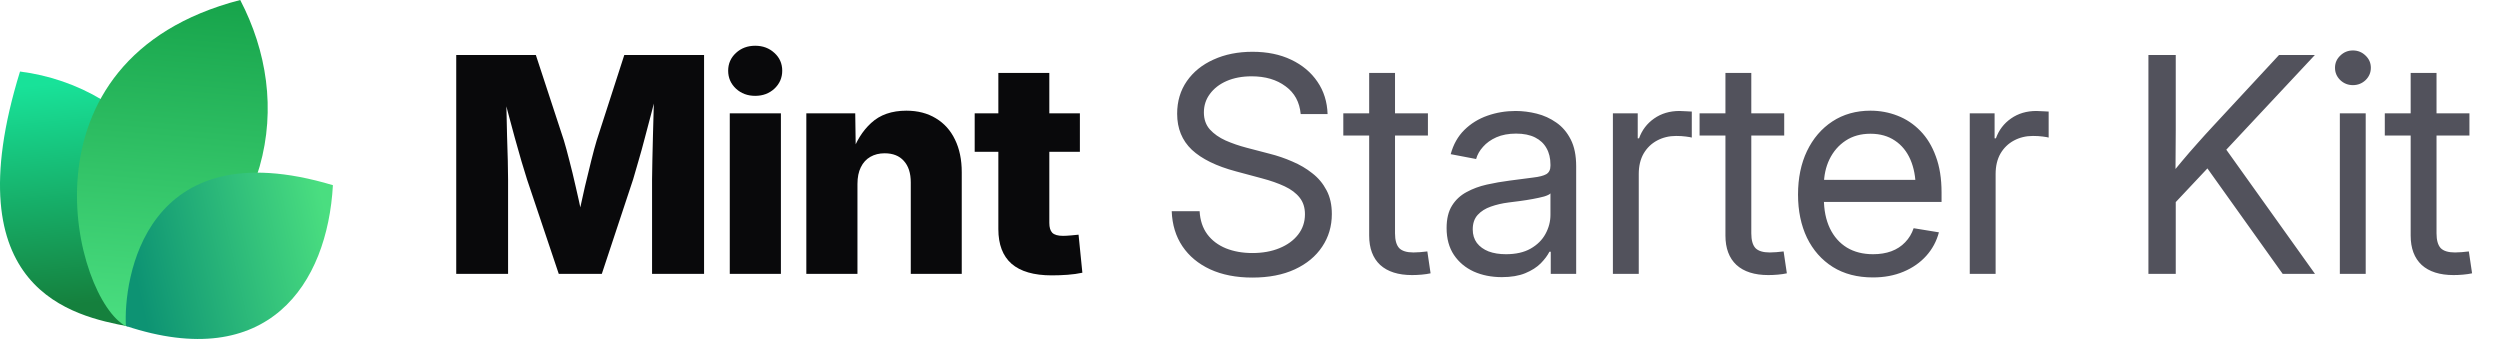
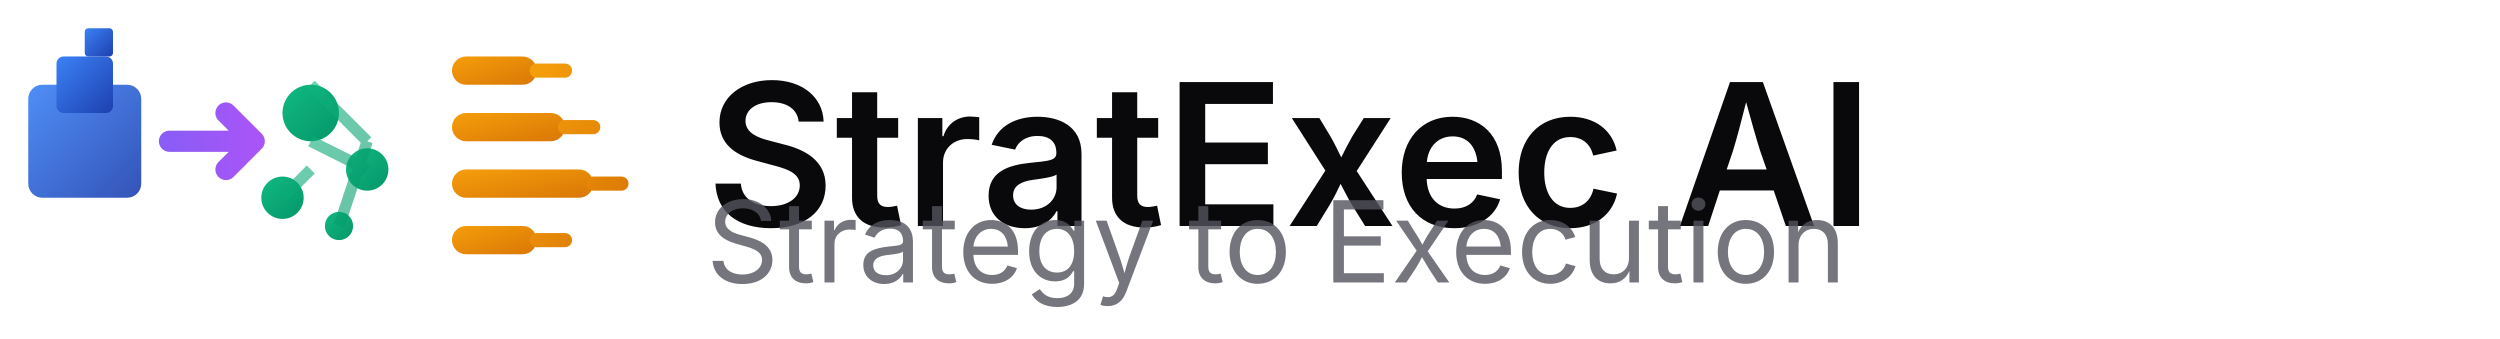
<svg xmlns="http://www.w3.org/2000/svg" width="177" height="24" viewBox="0 0 177 24" fill="none">
-   <path d="M9.061 23.108C5.268 22.377 -3.391 20.627 1.417 5.064C9.634 6.099 16.973 14.064 9.061 23.108Z" fill="url(#paint0_linear_17557_2020)" />
-   <path d="M8.919 23.094C5.276 21.222 0.784 4.209 17.007 0C20.757 7.193 19.621 16.545 8.919 23.094Z" fill="url(#paint1_linear_17557_2020)" />
-   <path d="M8.914 23.079C8.735 19.882 10.159 9.085 23.57 13.111C23.181 20.123 18.984 26.418 8.914 23.079Z" fill="url(#paint2_linear_17557_2020)" />
-   <path d="M32.301 19.392V3.894H37.938L39.925 9.948C40.036 10.315 40.164 10.787 40.31 11.362C40.462 11.938 40.611 12.552 40.757 13.204C40.91 13.855 41.048 14.483 41.173 15.086C41.305 15.682 41.412 16.192 41.495 16.615H40.695C40.771 16.192 40.871 15.682 40.996 15.086C41.128 14.49 41.267 13.866 41.412 13.214C41.565 12.562 41.714 11.948 41.86 11.373C42.005 10.79 42.133 10.315 42.244 9.948L44.2 3.894H49.848V19.392H46.166V12.704C46.166 12.357 46.173 11.917 46.187 11.383C46.2 10.849 46.214 10.27 46.228 9.646C46.249 9.022 46.266 8.391 46.28 7.753C46.301 7.115 46.311 6.519 46.311 5.964H46.623C46.485 6.561 46.332 7.181 46.166 7.826C45.999 8.471 45.833 9.102 45.666 9.719C45.507 10.336 45.351 10.901 45.198 11.414C45.053 11.928 44.928 12.357 44.824 12.704L42.608 19.392H39.561L37.314 12.704C37.203 12.357 37.072 11.928 36.919 11.414C36.773 10.901 36.614 10.34 36.441 9.729C36.274 9.112 36.104 8.481 35.931 7.836C35.764 7.192 35.608 6.567 35.463 5.964H35.827C35.834 6.512 35.844 7.105 35.858 7.743C35.872 8.374 35.886 9.005 35.9 9.636C35.92 10.26 35.938 10.839 35.952 11.373C35.965 11.907 35.972 12.351 35.972 12.704V19.392H32.301ZM51.668 19.392V8.024H55.288V19.392H51.668ZM53.468 6.786C52.927 6.786 52.473 6.616 52.105 6.276C51.738 5.93 51.554 5.507 51.554 5.007C51.554 4.508 51.738 4.088 52.105 3.749C52.473 3.409 52.927 3.239 53.468 3.239C54.009 3.239 54.463 3.409 54.83 3.749C55.198 4.082 55.382 4.501 55.382 5.007C55.382 5.507 55.198 5.93 54.83 6.276C54.463 6.616 54.009 6.786 53.468 6.786ZM60.708 13.027V19.392H57.088V8.024H60.551L60.593 10.967H60.281C60.593 10.024 61.061 9.268 61.685 8.7C62.309 8.124 63.138 7.836 64.171 7.836C64.975 7.836 65.672 8.017 66.262 8.377C66.851 8.731 67.302 9.234 67.614 9.885C67.933 10.537 68.092 11.307 68.092 12.194V19.392H64.483V12.912C64.483 12.26 64.32 11.754 63.994 11.394C63.675 11.033 63.221 10.853 62.632 10.853C62.25 10.853 61.914 10.936 61.623 11.102C61.332 11.269 61.106 11.515 60.947 11.841C60.787 12.16 60.708 12.555 60.708 13.027ZM76.456 8.024V10.749H69.008V8.024H76.456ZM70.683 5.163H74.292V15.783C74.292 16.102 74.361 16.334 74.5 16.48C74.646 16.625 74.899 16.698 75.259 16.698C75.405 16.698 75.596 16.688 75.831 16.667C76.074 16.646 76.251 16.629 76.362 16.615L76.632 19.309C76.313 19.378 75.963 19.427 75.582 19.455C75.207 19.482 74.836 19.496 74.469 19.496C73.2 19.496 72.25 19.222 71.619 18.674C70.995 18.127 70.683 17.308 70.683 16.22V5.163Z" fill="#09090B" />
-   <path d="M88.667 19.652C87.523 19.652 86.528 19.458 85.682 19.07C84.843 18.681 84.188 18.137 83.716 17.437C83.245 16.736 82.992 15.908 82.957 14.951H84.933C84.968 15.596 85.148 16.14 85.474 16.584C85.8 17.021 86.24 17.354 86.795 17.582C87.35 17.804 87.974 17.915 88.667 17.915C89.388 17.915 90.026 17.801 90.581 17.572C91.143 17.343 91.583 17.024 91.902 16.615C92.228 16.199 92.391 15.717 92.391 15.169C92.391 14.698 92.266 14.306 92.017 13.994C91.767 13.675 91.413 13.408 90.956 13.193C90.498 12.978 89.954 12.787 89.323 12.621L87.502 12.132C86.123 11.765 85.082 11.255 84.382 10.603C83.689 9.944 83.342 9.095 83.342 8.055C83.342 7.174 83.571 6.404 84.028 5.746C84.486 5.087 85.117 4.577 85.921 4.217C86.726 3.849 87.645 3.666 88.678 3.666C89.718 3.666 90.63 3.853 91.413 4.227C92.204 4.602 92.824 5.122 93.275 5.787C93.726 6.446 93.965 7.209 93.993 8.076H92.089C92.013 7.23 91.656 6.574 91.018 6.11C90.387 5.638 89.586 5.403 88.615 5.403C87.95 5.403 87.36 5.513 86.847 5.735C86.341 5.957 85.946 6.262 85.661 6.651C85.377 7.032 85.235 7.469 85.235 7.961C85.235 8.447 85.377 8.849 85.661 9.168C85.946 9.48 86.317 9.74 86.774 9.948C87.232 10.149 87.724 10.319 88.251 10.457L89.884 10.884C90.439 11.023 90.977 11.206 91.496 11.435C92.023 11.657 92.495 11.934 92.911 12.267C93.334 12.593 93.67 12.995 93.92 13.474C94.17 13.945 94.294 14.504 94.294 15.149C94.294 16.015 94.066 16.788 93.608 17.468C93.157 18.148 92.512 18.681 91.673 19.07C90.834 19.458 89.832 19.652 88.667 19.652ZM101.097 8.024V9.594H95.106V8.024H101.097ZM96.937 5.163H98.767V16.521C98.767 17 98.865 17.347 99.059 17.562C99.26 17.77 99.6 17.874 100.078 17.874C100.21 17.874 100.366 17.867 100.546 17.853C100.733 17.832 100.903 17.815 101.056 17.801L101.285 19.351C101.097 19.392 100.886 19.423 100.65 19.444C100.414 19.465 100.189 19.475 99.974 19.475C98.996 19.475 98.244 19.236 97.717 18.758C97.197 18.272 96.937 17.579 96.937 16.677V5.163ZM106.33 19.621C105.595 19.621 104.932 19.489 104.343 19.226C103.754 18.955 103.285 18.564 102.939 18.05C102.592 17.53 102.419 16.896 102.419 16.147C102.419 15.495 102.547 14.965 102.804 14.556C103.06 14.146 103.403 13.828 103.833 13.599C104.263 13.363 104.742 13.186 105.269 13.068C105.796 12.95 106.333 12.857 106.881 12.787C107.574 12.69 108.132 12.617 108.555 12.569C108.978 12.52 109.287 12.441 109.481 12.33C109.675 12.212 109.772 12.014 109.772 11.737V11.654C109.772 11.203 109.679 10.815 109.492 10.489C109.311 10.163 109.041 9.91 108.68 9.729C108.32 9.549 107.872 9.459 107.338 9.459C106.805 9.459 106.34 9.546 105.945 9.719C105.556 9.892 105.241 10.118 104.998 10.395C104.755 10.665 104.593 10.953 104.509 11.258L102.71 10.915C102.897 10.222 103.22 9.65 103.677 9.199C104.135 8.748 104.679 8.412 105.31 8.19C105.941 7.968 106.607 7.857 107.307 7.857C107.8 7.857 108.295 7.92 108.795 8.044C109.301 8.169 109.765 8.381 110.188 8.679C110.611 8.97 110.951 9.369 111.208 9.875C111.464 10.374 111.593 11.005 111.593 11.768V19.392H109.793V17.822H109.7C109.568 18.085 109.363 18.359 109.086 18.643C108.809 18.921 108.444 19.153 107.994 19.34C107.543 19.527 106.988 19.621 106.33 19.621ZM106.621 17.998C107.321 17.998 107.904 17.867 108.368 17.603C108.84 17.333 109.19 16.986 109.419 16.563C109.654 16.133 109.772 15.682 109.772 15.211V13.692C109.703 13.769 109.554 13.841 109.325 13.911C109.096 13.973 108.829 14.032 108.524 14.088C108.226 14.143 107.921 14.192 107.609 14.233C107.304 14.275 107.033 14.309 106.798 14.337C106.354 14.393 105.938 14.49 105.549 14.628C105.168 14.76 104.86 14.954 104.624 15.211C104.388 15.467 104.27 15.811 104.27 16.241C104.27 16.615 104.367 16.934 104.561 17.198C104.762 17.461 105.04 17.662 105.393 17.801C105.747 17.933 106.156 17.998 106.621 17.998ZM114.193 19.392V8.024H115.951V9.792H116.045C116.253 9.209 116.61 8.741 117.116 8.388C117.622 8.034 118.219 7.857 118.905 7.857C119.058 7.857 119.217 7.864 119.384 7.878C119.55 7.885 119.682 7.892 119.779 7.899V9.74C119.716 9.719 119.578 9.695 119.363 9.667C119.155 9.639 118.922 9.625 118.666 9.625C118.174 9.625 117.726 9.733 117.324 9.948C116.922 10.163 116.603 10.471 116.367 10.874C116.138 11.276 116.024 11.758 116.024 12.319V19.392H114.193ZM126.322 8.024V9.594H120.33V8.024H126.322ZM122.161 5.163H123.992V16.521C123.992 17 124.089 17.347 124.283 17.562C124.484 17.77 124.824 17.874 125.302 17.874C125.434 17.874 125.59 17.867 125.77 17.853C125.958 17.832 126.127 17.815 126.28 17.801L126.509 19.351C126.322 19.392 126.11 19.423 125.874 19.444C125.639 19.465 125.413 19.475 125.198 19.475C124.221 19.475 123.468 19.236 122.941 18.758C122.421 18.272 122.161 17.579 122.161 16.677V5.163ZM132.604 19.642C131.502 19.642 130.555 19.396 129.765 18.903C128.974 18.404 128.364 17.714 127.934 16.834C127.511 15.946 127.3 14.927 127.3 13.775C127.3 12.611 127.511 11.584 127.934 10.697C128.364 9.802 128.964 9.102 129.734 8.596C130.51 8.089 131.408 7.836 132.428 7.836C133.1 7.836 133.738 7.954 134.341 8.19C134.952 8.426 135.489 8.783 135.954 9.261C136.425 9.74 136.793 10.343 137.056 11.071C137.327 11.792 137.462 12.645 137.462 13.63V14.296H128.433V12.735H136.463L135.631 13.297C135.631 12.541 135.506 11.876 135.257 11.3C135.007 10.725 134.643 10.277 134.165 9.958C133.686 9.632 133.107 9.469 132.428 9.469C131.748 9.469 131.162 9.632 130.67 9.958C130.177 10.284 129.796 10.725 129.526 11.279C129.262 11.827 129.13 12.441 129.13 13.12V14.046C129.13 14.864 129.273 15.572 129.557 16.168C129.841 16.757 130.243 17.211 130.763 17.53C131.283 17.842 131.901 17.998 132.615 17.998C133.093 17.998 133.523 17.929 133.905 17.79C134.293 17.645 134.619 17.433 134.882 17.156C135.153 16.879 135.354 16.546 135.486 16.157L137.275 16.449C137.108 17.08 136.81 17.634 136.38 18.113C135.95 18.591 135.413 18.966 134.768 19.236C134.123 19.507 133.402 19.642 132.604 19.642ZM139.459 19.392V8.024H141.217V9.792H141.311C141.519 9.209 141.876 8.741 142.382 8.388C142.888 8.034 143.485 7.857 144.171 7.857C144.324 7.857 144.483 7.864 144.649 7.878C144.816 7.885 144.948 7.892 145.045 7.899V9.74C144.982 9.719 144.844 9.695 144.629 9.667C144.421 9.639 144.188 9.625 143.932 9.625C143.439 9.625 142.992 9.733 142.59 9.948C142.188 10.163 141.869 10.471 141.633 10.874C141.404 11.276 141.29 11.758 141.29 12.319V19.392H139.459ZM153.429 14.961V12.715C153.783 12.257 154.136 11.82 154.49 11.404C154.844 10.981 155.204 10.565 155.572 10.156C155.939 9.74 156.314 9.327 156.695 8.918L161.355 3.894H163.893L157.277 10.967H157.184L153.429 14.961ZM152.108 19.392V3.894H154.043V9.241L154.022 12.559L154.043 13.505V19.392H152.108ZM161.615 19.392L155.967 11.477L157.173 9.969L163.903 19.392H161.615ZM165.661 19.392V8.024H167.492V19.392H165.661ZM166.587 6.027C166.24 6.027 165.942 5.909 165.692 5.673C165.443 5.43 165.318 5.139 165.318 4.799C165.318 4.459 165.443 4.172 165.692 3.936C165.942 3.693 166.24 3.572 166.587 3.572C166.934 3.572 167.232 3.693 167.482 3.936C167.731 4.172 167.856 4.459 167.856 4.799C167.856 5.139 167.731 5.43 167.482 5.673C167.232 5.909 166.934 6.027 166.587 6.027ZM174.836 8.024V9.594H168.844V8.024H174.836ZM170.675 5.163H172.506V16.521C172.506 17 172.603 17.347 172.797 17.562C172.998 17.77 173.338 17.874 173.816 17.874C173.948 17.874 174.104 17.867 174.284 17.853C174.472 17.832 174.641 17.815 174.794 17.801L175.023 19.351C174.836 19.392 174.624 19.423 174.388 19.444C174.153 19.465 173.927 19.475 173.712 19.475C172.735 19.475 171.982 19.236 171.455 18.758C170.935 18.272 170.675 17.579 170.675 16.677V5.163Z" fill="#52525C" />
+   <g>
+     <rect x="2" y="6" width="8" height="8" rx="1" fill="url(#strategyGradient)" opacity="0.9" />
+     <rect x="4" y="4" width="4" height="4" rx="0.5" fill="url(#strategyGradient)" />
+     <rect x="6" y="2" width="2" height="2" rx="0.25" fill="url(#strategyGradient)" />
+   </g>
+   <path d="M12 10 L18 10 M16 8 L18 10 L16 12" stroke="url(#connectionGradient)" stroke-width="1.5" stroke-linecap="round" stroke-linejoin="round" />
+   <g>
+     <circle cx="22" cy="8" r="2" fill="url(#aiGradient)" />
+     <circle cx="26" cy="12" r="1.5" fill="url(#aiGradient)" />
+     <circle cx="20" cy="14" r="1.5" fill="url(#aiGradient)" />
+     <circle cx="24" cy="16" r="1" fill="url(#aiGradient)" />
+     <path d="M22 6 L26 10 M22 10 L26 12 M22 12 L20 14 M26 10 L24 16" stroke="url(#aiGradient)" stroke-width="0.8" opacity="0.6" />
+   </g>
+   <g>
+     <rect x="32" y="4" width="6" height="2" rx="1" fill="url(#executionGradient)" />
+     <rect x="32" y="8" width="8" height="2" rx="1" fill="url(#executionGradient)" />
+     <rect x="32" y="12" width="10" height="2" rx="1" fill="url(#executionGradient)" />
+     <rect x="32" y="16" width="6" height="2" rx="1" fill="url(#executionGradient)" />
+     <path d="M38 5 L40 5 M40 9 L42 9 M42 13 L44 13 M38 17 L40 17" stroke="url(#executionGradient)" stroke-width="1" stroke-linecap="round" />
+   </g>
+   <text x="50" y="16" font-family="system-ui, -apple-system, sans-serif" font-size="14" font-weight="600" fill="#09090B">StratExec AI</text>
+   <text x="50" y="20" font-family="system-ui, -apple-system, sans-serif" font-size="8" font-weight="400" fill="#52525C" opacity="0.8">Strategy to Execution</text>
  <defs>
-     <linearGradient id="paint0_linear_17557_2020" x1="3.776" y1="5.916" x2="5.232" y2="21.559" gradientUnits="userSpaceOnUse">
-       <stop stop-color="#18E299" />
-       <stop offset="1" stop-color="#15803D" />
+     <linearGradient id="strategyGradient" x1="0%" y1="0%" x2="100%" y2="100%">
+       <stop offset="0%" stop-color="#3B82F6" />
+       <stop offset="100%" stop-color="#1E40AF" />
    </linearGradient>
-     <linearGradient id="paint1_linear_17557_2020" x1="12.171" y1="-0.718" x2="10.19" y2="22.983" gradientUnits="userSpaceOnUse">
-       <stop stop-color="#16A34A" />
-       <stop offset="1" stop-color="#4ADE80" />
+     <linearGradient id="connectionGradient" x1="0%" y1="0%" x2="100%" y2="0%">
+       <stop offset="0%" stop-color="#8B5CF6" />
+       <stop offset="100%" stop-color="#A855F7" />
    </linearGradient>
-     <linearGradient id="paint2_linear_17557_2020" x1="23.133" y1="15.353" x2="9.338" y2="18.52" gradientUnits="userSpaceOnUse">
-       <stop stop-color="#4ADE80" />
-       <stop offset="1" stop-color="#0D9373" />
+     <linearGradient id="aiGradient" x1="0%" y1="0%" x2="100%" y2="100%">
+       <stop offset="0%" stop-color="#10B981" />
+       <stop offset="100%" stop-color="#059669" />
+     </linearGradient>
+     <linearGradient id="executionGradient" x1="0%" y1="0%" x2="100%" y2="100%">
+       <stop offset="0%" stop-color="#F59E0B" />
+       <stop offset="100%" stop-color="#D97706" />
    </linearGradient>
  </defs>
</svg>
